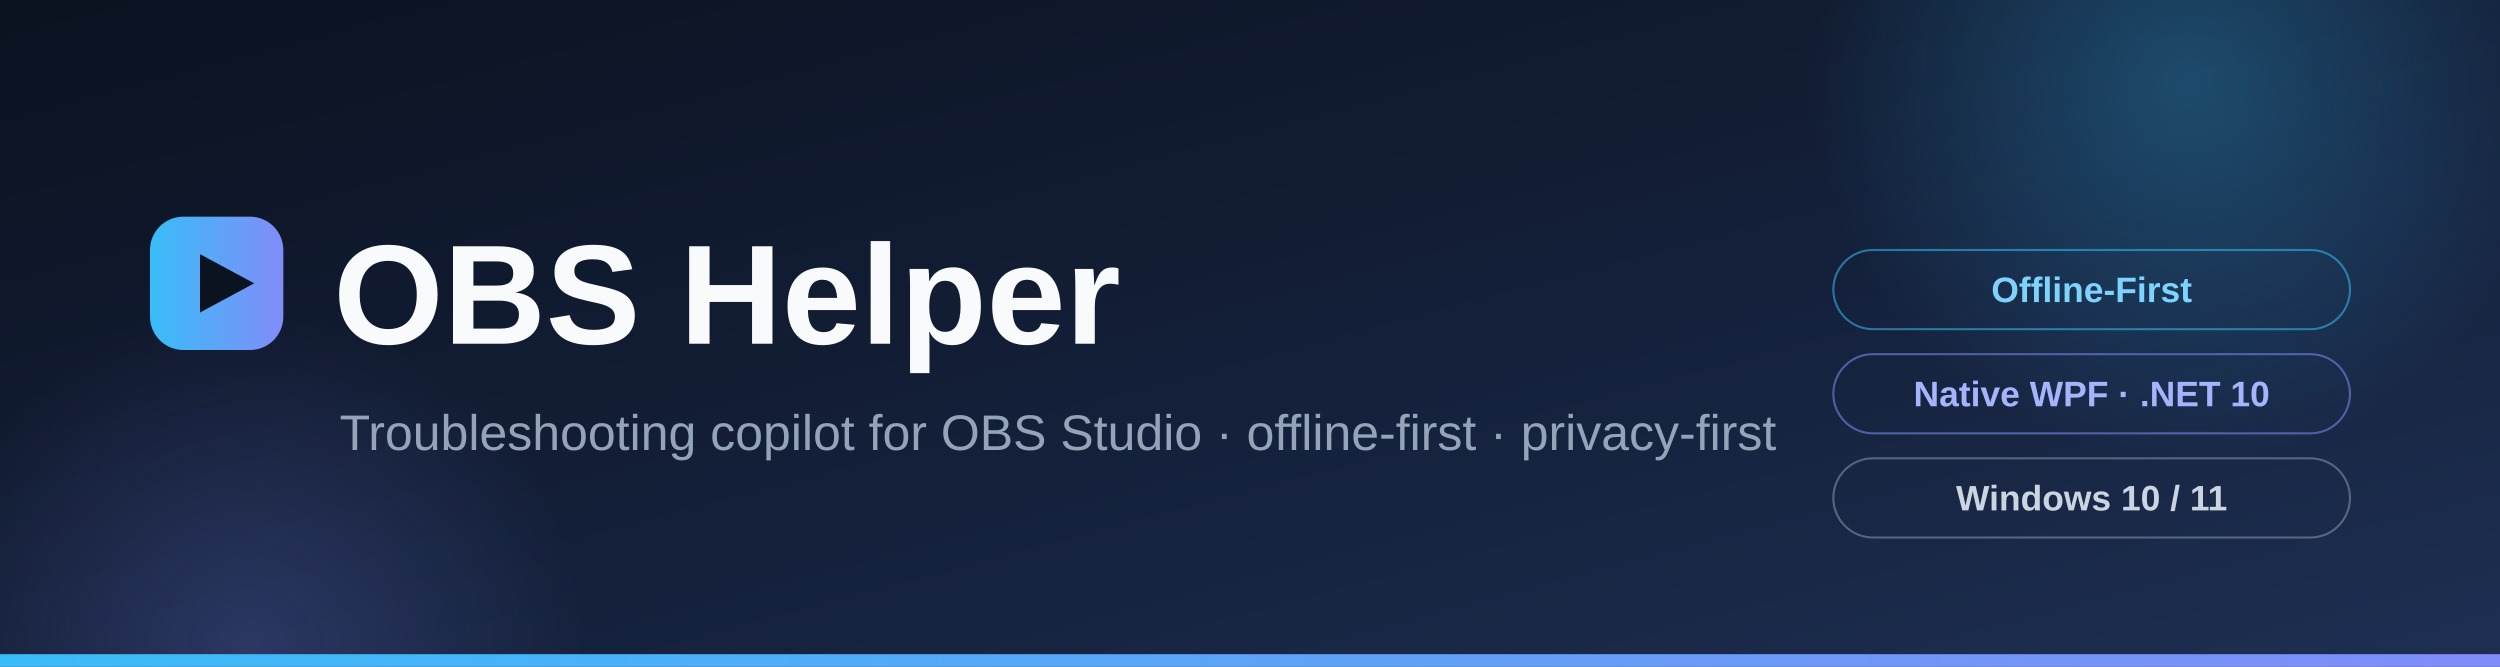
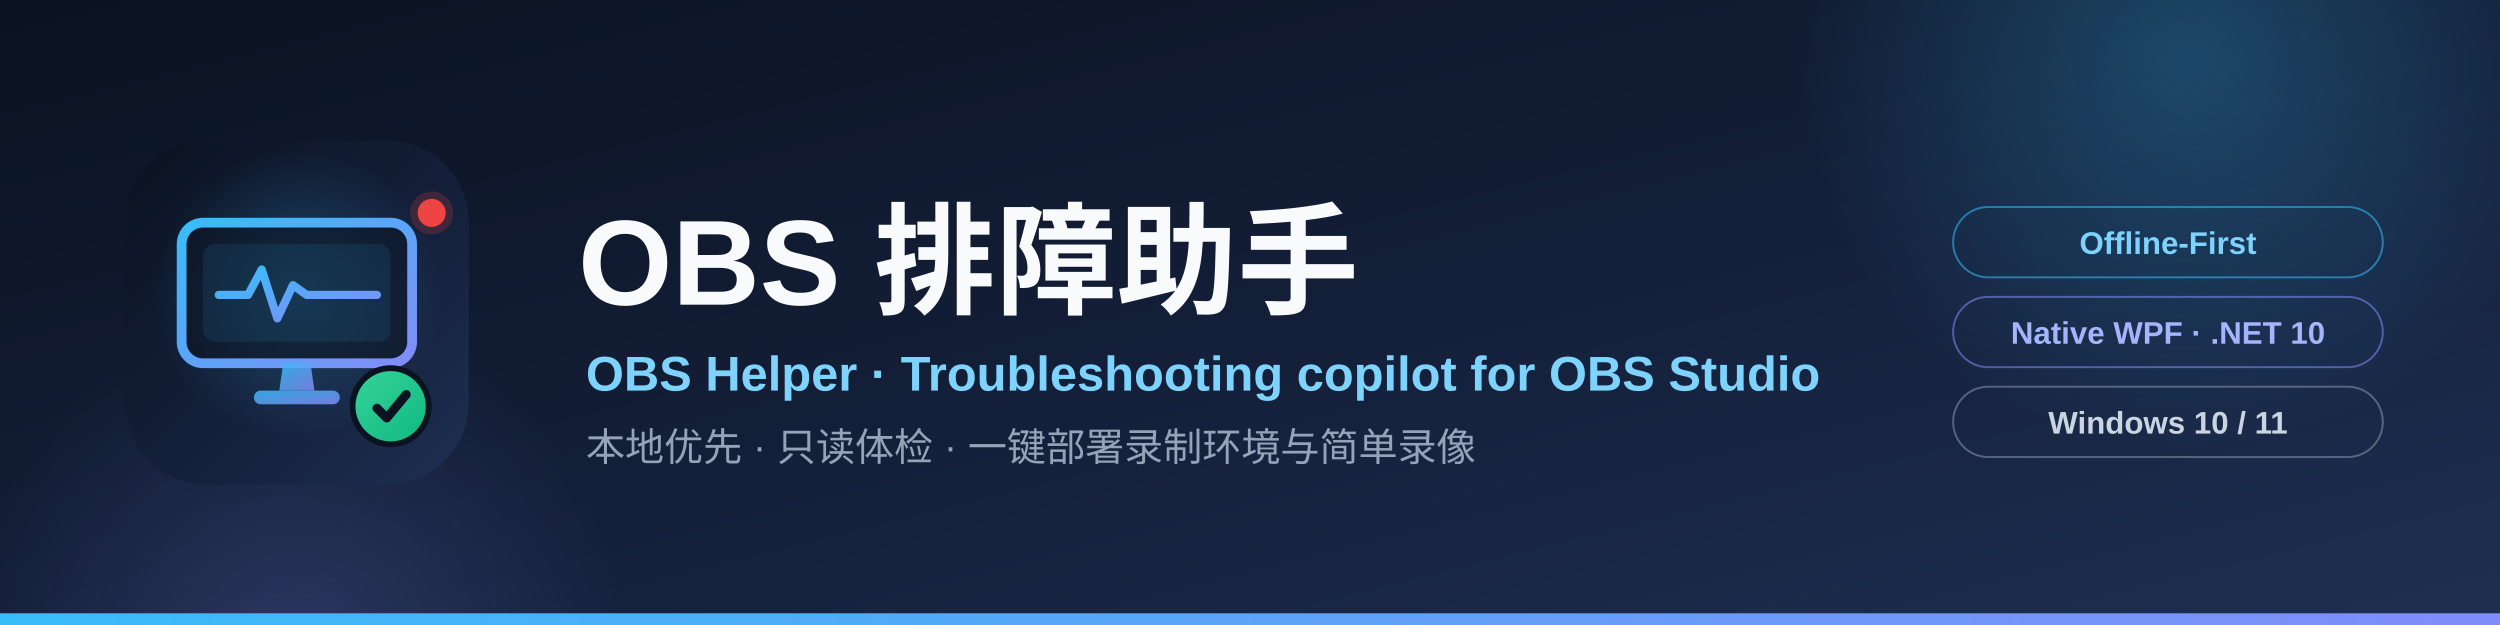
- <svg xmlns="http://www.w3.org/2000/svg" width="1200" height="320" viewBox="0 0 1200 320" role="img" aria-label="OBS Helper — offline-first troubleshooting copilot for OBS Studio">
+ <svg xmlns="http://www.w3.org/2000/svg" width="1280" height="320" viewBox="0 0 1280 320" role="img" aria-label="OBS 排障助手 OBS Helper — 本地优先的 OBS 直播 / 录制排障助手">
  <defs>
    <linearGradient id="bg" x1="0%" y1="0%" x2="100%" y2="100%">
      <stop offset="0%" stop-color="#0b1220" />
      <stop offset="55%" stop-color="#14203a" />
      <stop offset="100%" stop-color="#1e2f52" />
    </linearGradient>
    <linearGradient id="accent" x1="0%" y1="0%" x2="100%" y2="0%">
      <stop offset="0%" stop-color="#38bdf8" />
      <stop offset="100%" stop-color="#818cf8" />
    </linearGradient>
+     <linearGradient id="screen" x1="0%" y1="0%" x2="100%" y2="100%">
+       <stop offset="0%" stop-color="#38bdf8" />
+       <stop offset="100%" stop-color="#818cf8" />
+     </linearGradient>
+     <linearGradient id="check" x1="0%" y1="0%" x2="100%" y2="100%">
+       <stop offset="0%" stop-color="#34d399" />
+       <stop offset="100%" stop-color="#10b981" />
+     </linearGradient>
    <radialGradient id="glow1" cx="50%" cy="50%" r="50%">
-       <stop offset="0%" stop-color="#38bdf8" stop-opacity="0.28" />
+       <stop offset="0%" stop-color="#38bdf8" stop-opacity="0.26" />
      <stop offset="100%" stop-color="#38bdf8" stop-opacity="0" />
    </radialGradient>
    <radialGradient id="glow2" cx="50%" cy="50%" r="50%">
-       <stop offset="0%" stop-color="#818cf8" stop-opacity="0.22" />
+       <stop offset="0%" stop-color="#818cf8" stop-opacity="0.20" />
      <stop offset="100%" stop-color="#818cf8" stop-opacity="0" />
    </radialGradient>
+     <g id="appmark">
+       <rect x="0" y="0" width="176" height="176" rx="42" fill="url(#bg)" />
+       <circle cx="88" cy="78" r="74" fill="url(#glow1)" />
+       <rect x="29" y="42" width="118" height="72" rx="11" fill="#0b1220" fill-opacity="0.55" stroke="url(#screen)" stroke-width="5" />
+       <rect x="40" y="53" width="96" height="50" rx="6" fill="#38bdf8" fill-opacity="0.10" />
+       <path d="M48 79 L63 79 L70 66 L78 91 L86 74 L93 79 L129 79" fill="none" stroke="url(#screen)" stroke-width="4.2" stroke-linecap="round" stroke-linejoin="round" />
+       <path d="M81 114 L95 114 L97 128 L79 128 Z" fill="url(#screen)" fill-opacity="0.85" />
+       <rect x="66" y="128" width="44" height="7" rx="3.5" fill="url(#screen)" fill-opacity="0.85" />
+       <circle cx="157" cy="37" r="11" fill="#ef4444" fill-opacity="0.20" />
+       <circle cx="157" cy="37" r="7.2" fill="#ef4444" />
+       <circle cx="136" cy="136" r="21" fill="#0b1220" />
+       <circle cx="136" cy="136" r="18" fill="url(#check)" />
+       <path d="M129 137 L134 142 L144 130" fill="none" stroke="#0b1220" stroke-width="4.6" stroke-linecap="round" stroke-linejoin="round" />
+     </g>
  </defs>
-   <rect width="1200" height="320" fill="url(#bg)" />
-   <circle cx="1050" cy="40" r="180" fill="url(#glow1)" />
-   <circle cx="120" cy="310" r="160" fill="url(#glow2)" />
-   <rect x="72" y="104" width="64" height="64" rx="16" fill="url(#accent)" />
-   <path d="M96 122 L96 150 L122 136 Z" fill="#0b1220" />
-   <text x="160" y="165" font-family="Segoe UI, Arial, 'Microsoft YaHei', sans-serif" font-size="68" font-weight="700" fill="#f8fafc">OBS Helper</text>
-   <text x="163" y="216" font-family="Segoe UI, Arial, 'Microsoft YaHei', sans-serif" font-size="24" fill="#94a3b8">Troubleshooting copilot for OBS Studio · offline-first · privacy-first</text>
-   <g font-family="Segoe UI, Arial, sans-serif" font-size="17" font-weight="600">
-     <rect x="880" y="120" width="248" height="38" rx="19" fill="none" stroke="#38bdf8" stroke-opacity="0.55" />
-     <text x="1004" y="145" text-anchor="middle" fill="#7dd3fc">Offline-First</text>
-     <rect x="880" y="170" width="248" height="38" rx="19" fill="none" stroke="#818cf8" stroke-opacity="0.55" />
-     <text x="1004" y="195" text-anchor="middle" fill="#a5b4fc">Native WPF · .NET 10</text>
-     <rect x="880" y="220" width="248" height="38" rx="19" fill="none" stroke="#94a3b8" stroke-opacity="0.5" />
-     <text x="1004" y="245" text-anchor="middle" fill="#cbd5e1">Windows 10 / 11</text>
+   <rect width="1280" height="320" fill="url(#bg)" />
+   <circle cx="1120" cy="30" r="200" fill="url(#glow1)" />
+   <circle cx="150" cy="330" r="170" fill="url(#glow2)" />
+   <use href="#appmark" x="64" y="72" width="176" height="176" />
+   <text x="296" y="156" font-family="Segoe UI, Arial, 'Microsoft YaHei', sans-serif" font-size="62" font-weight="700" fill="#f8fafc">OBS 排障助手</text>
+   <text x="300" y="200" font-family="Segoe UI, Arial, 'Microsoft YaHei', sans-serif" font-size="25" font-weight="600" fill="#7dd3fc">OBS Helper · Troubleshooting copilot for OBS Studio</text>
+   <text x="300" y="236" font-family="Segoe UI, Arial, 'Microsoft YaHei', sans-serif" font-size="20" fill="#94a3b8">本地优先 · 只读体检 · 一键部署录制环境与简单录像</text>
+   <g font-family="Segoe UI, Arial, 'Microsoft YaHei', sans-serif" font-size="16" font-weight="600">
+     <rect x="1000" y="106" width="220" height="36" rx="18" fill="none" stroke="#38bdf8" stroke-opacity="0.55" />
+     <text x="1110" y="130" text-anchor="middle" fill="#7dd3fc">Offline-First</text>
+     <rect x="1000" y="152" width="220" height="36" rx="18" fill="none" stroke="#818cf8" stroke-opacity="0.55" />
+     <text x="1110" y="176" text-anchor="middle" fill="#a5b4fc">Native WPF · .NET 10</text>
+     <rect x="1000" y="198" width="220" height="36" rx="18" fill="none" stroke="#94a3b8" stroke-opacity="0.5" />
+     <text x="1110" y="222" text-anchor="middle" fill="#cbd5e1">Windows 10 / 11</text>
  </g>
-   <rect y="314" width="1200" height="6" fill="url(#accent)" />
+   <rect y="314" width="1280" height="6" fill="url(#accent)" />
</svg>
